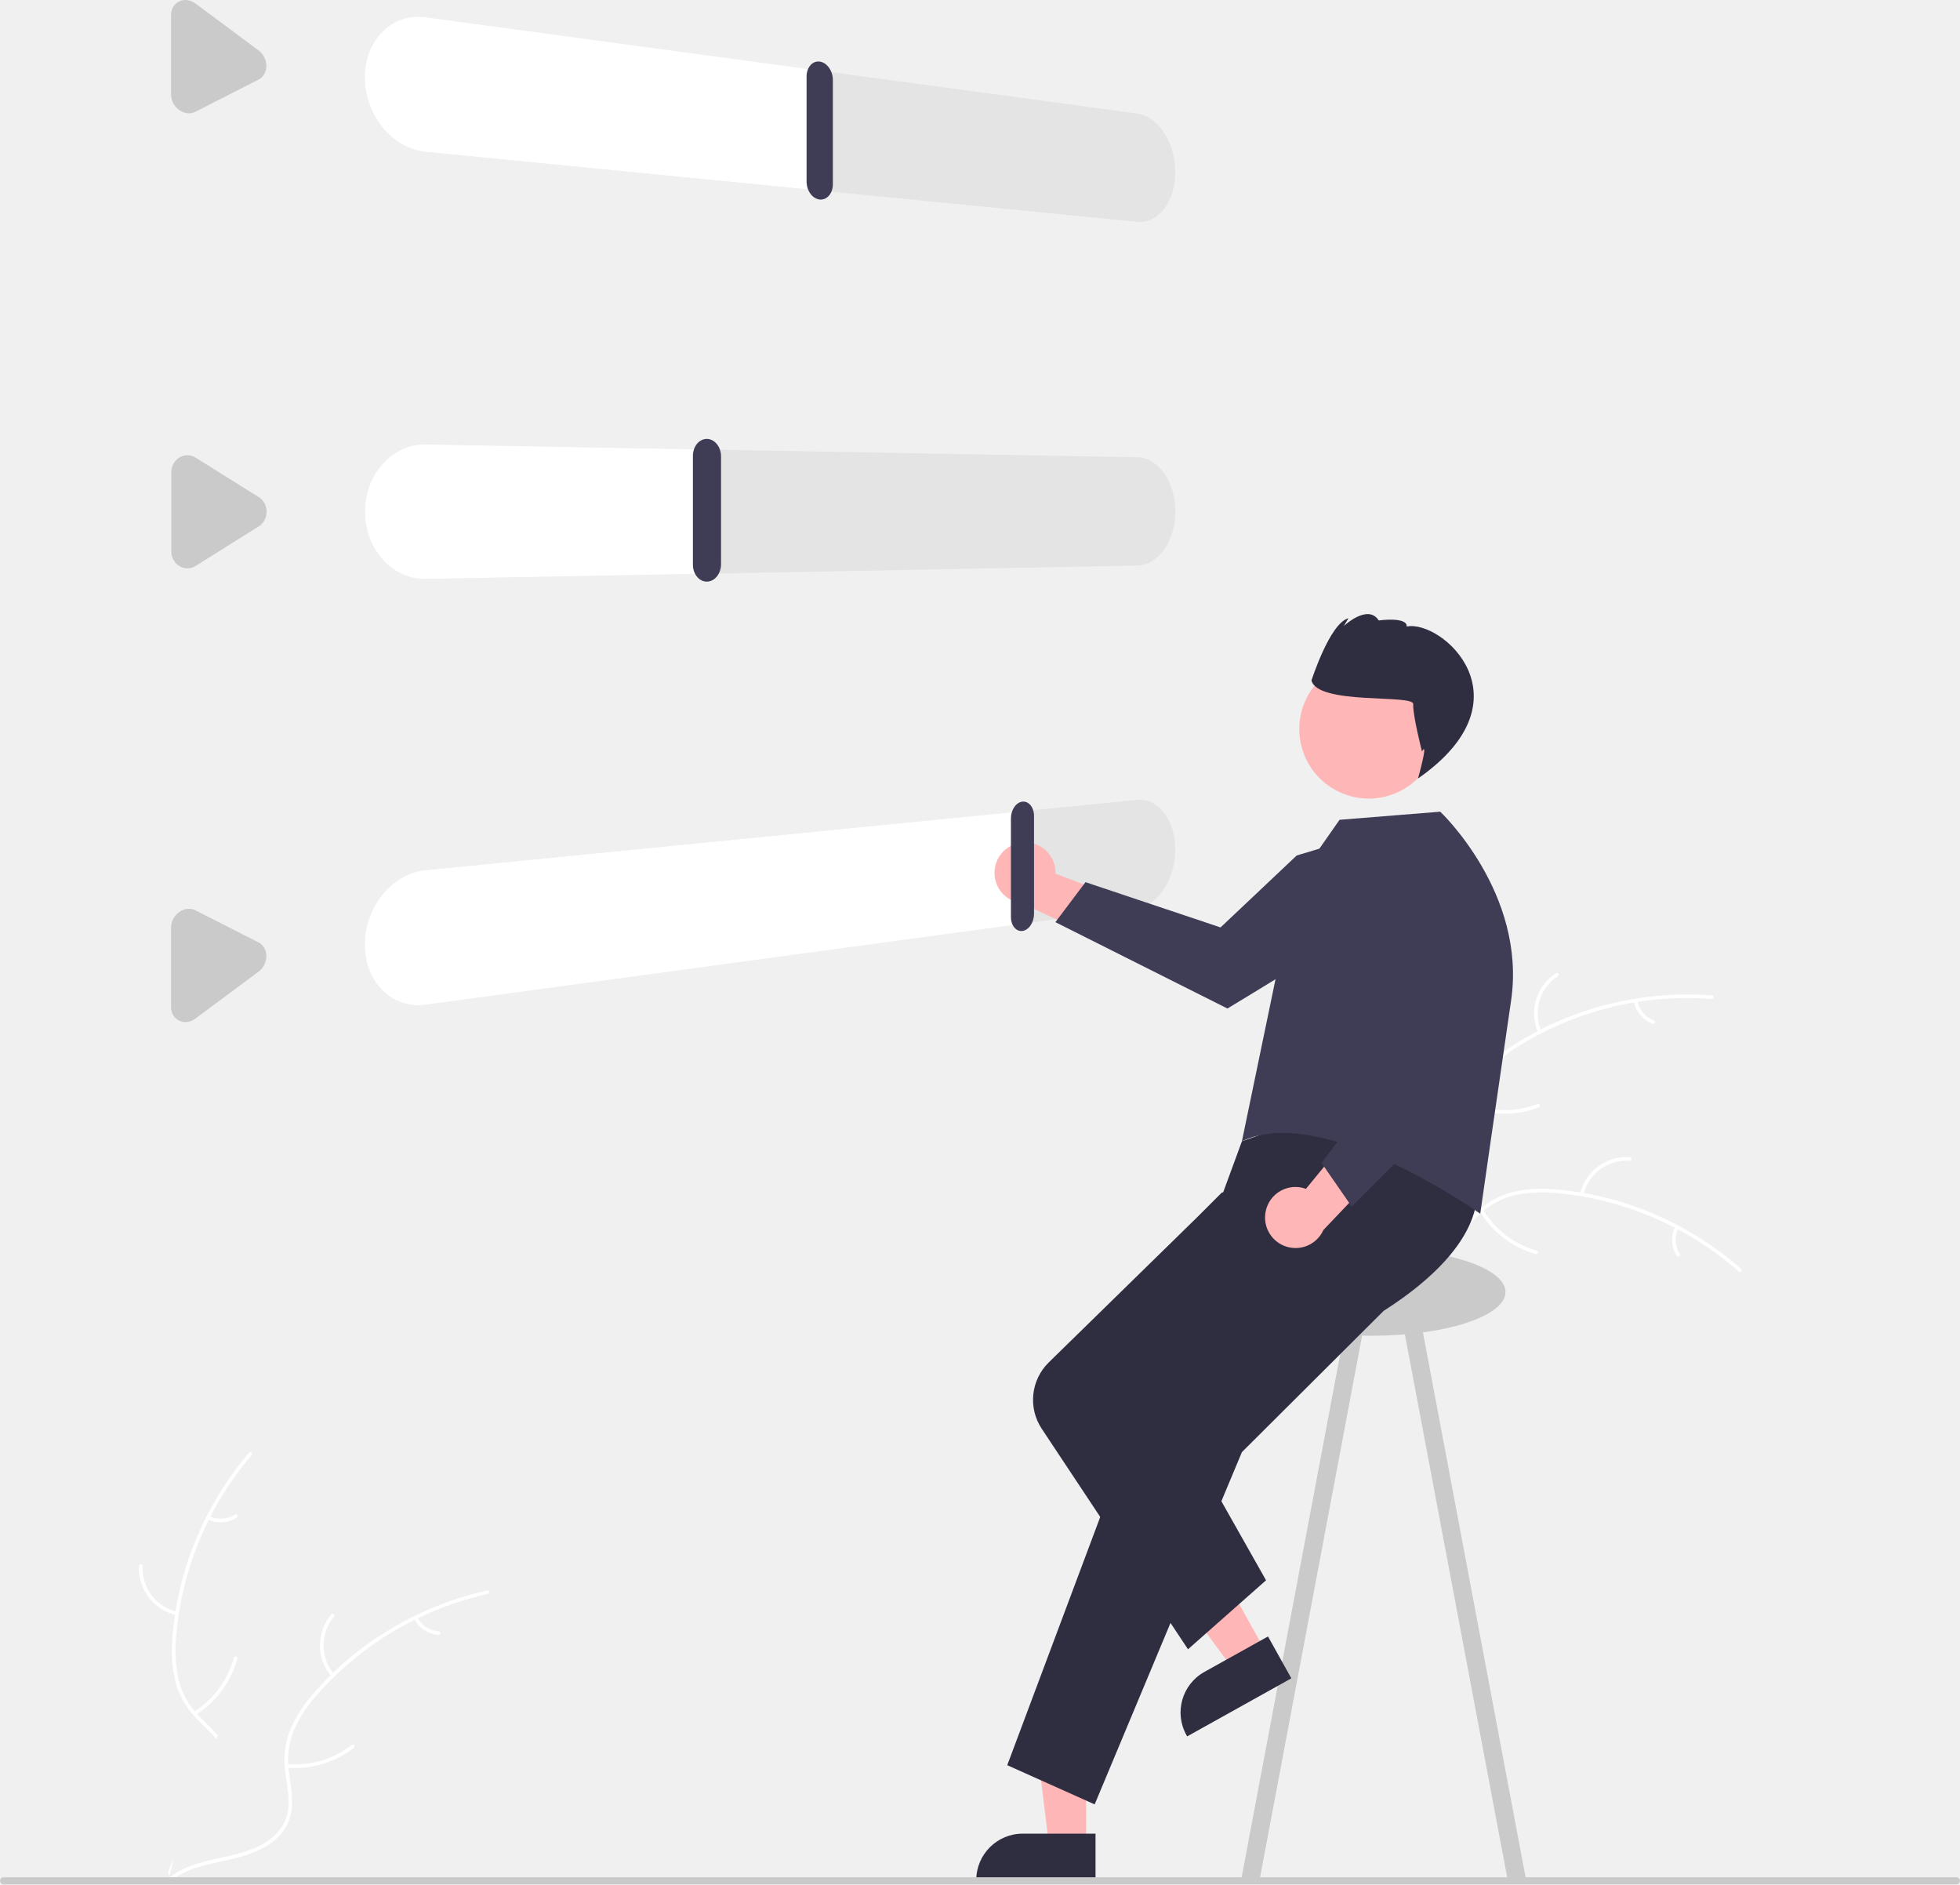
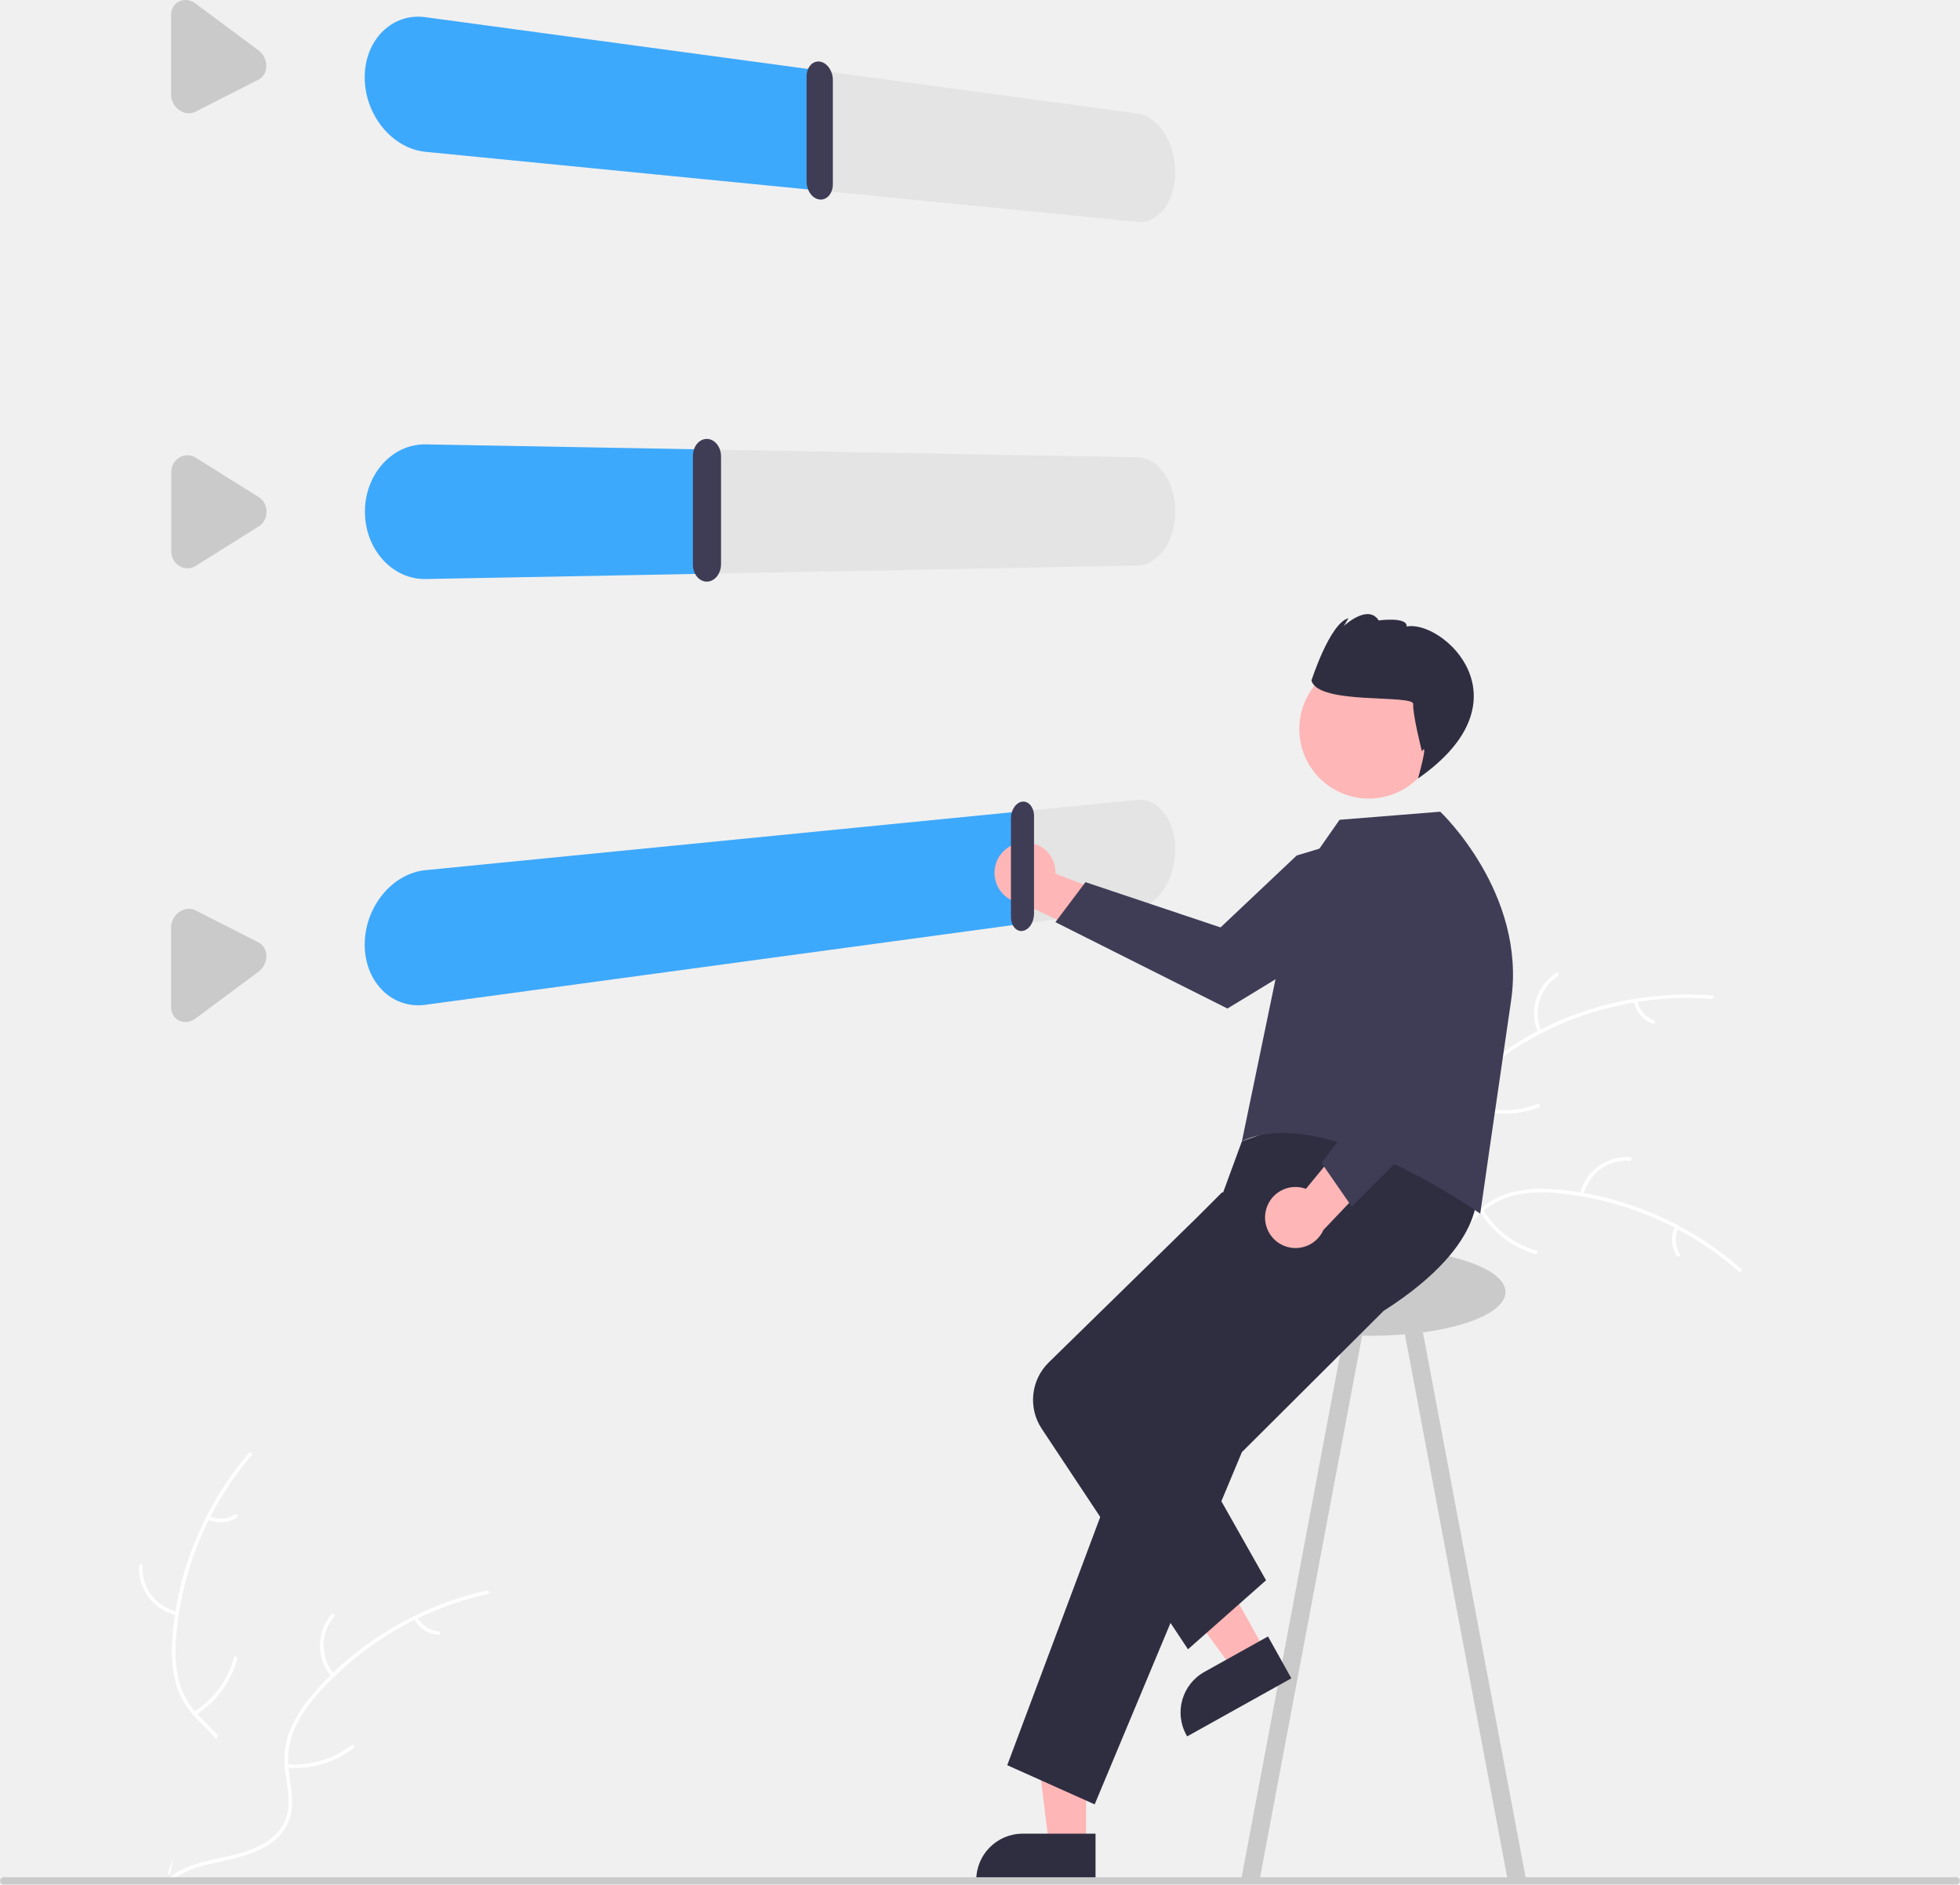
<svg xmlns="http://www.w3.org/2000/svg" id="bc457e6d-8992-4eba-9feb-a168cf120bbe" data-name="Layer 1" width="649.675" height="624.542" viewBox="0 0 649.675 624.542">
  <path d="M766.197,469.757c23.206-13.572,54.13-16.408,76.483-1.473a123.863,123.863,0,0,0-67.544,51.668c-6.025,9.53-11.734,20.757-22.434,24.311-6.658,2.212-14.089.848-20.41-2.194-6.321-3.043-11.741-7.64-17.084-12.187l-1.706-.394C726.412,505.908,742.991,483.329,766.197,469.757Z" transform="translate(-275.1623 -137.7292)" fill="#f0f0f0" />
  <path d="M842.433,468.791a105.87,105.87,0,0,0-63.317,15.293,45.591,45.591,0,0,0-11.024,9.084,26.148,26.148,0,0,0-5.683,12.534c-.777,4.285-1.076,8.758-2.882,12.779a16.011,16.011,0,0,1-9.907,8.562c-5.344,1.756-10.999,1.487-16.521,1.031-6.131-.505-12.491-1.128-18.361,1.154-.711.276-1.099-.843-.388-1.119,10.213-3.97,21.168.513,31.657-1.375,4.894-.881,9.553-3.243,11.967-7.772,2.111-3.961,2.423-8.573,3.173-12.918a27.902,27.902,0,0,1,5.1-12.462,42.148,42.148,0,0,1,10.634-9.475,102.713,102.713,0,0,1,29.35-13.004,107.747,107.747,0,0,1,36.432-3.473c.758.058.524,1.22-.23,1.163Z" transform="translate(-275.1623 -137.7292)" fill="#fff" />
  <path d="M785.005,479.981a15.884,15.884,0,0,1,5.871-19.712c.64-.414,1.313.562.672.976a14.708,14.708,0,0,0-5.424,18.348c.311.696-.811,1.081-1.119.388Z" transform="translate(-275.1623 -137.7292)" fill="#fff" />
  <path d="M762.517,503.477a30.615,30.615,0,0,0,22.311.148c.712-.274,1.1.846.388,1.119a31.844,31.844,0,0,1-23.216-.201c-.709-.285-.188-1.35.517-1.066Z" transform="translate(-275.1623 -137.7292)" fill="#fff" />
  <path d="M817.863,469.43a8.991,8.991,0,0,0,5.52,6.505c.712.276.191,1.34-.517,1.066a10.075,10.075,0,0,1-6.122-7.183.612.612,0,0,1,.365-.754.595.595,0,0,1,.754.365Z" transform="translate(-275.1623 -137.7292)" fill="#fff" />
  <path d="M851.946,558.833c-.449-.16-.899-.319-1.357-.473a118.408,118.408,0,0,0-18.586-4.845c-.487-.093-.982-.181-1.471-.26a124.827,124.827,0,0,0-45.946,1.011,121.223,121.223,0,0,0-17.68,5.163c-7.946,2.993-16.324,6.87-24.553,7.058a20.795,20.795,0,0,1-2.573-.072L713.153,531.601c-.021-.109-.05-.213-.071-.323l-1.127-1.341c.289-.132.591-.264.88-.396.167-.078.341-.147.508-.225.113-.049.227-.098.327-.149.038-.017.076-.033.105-.043.1-.051.197-.088.289-.132q2.534-1.107,5.092-2.182c.008-.006.008-.006.022-.004,13.008-5.429,26.583-9.819,40.393-12.009.416-.066.839-.138,1.266-.188a115.674,115.674,0,0,1,18.83-1.322,102.261,102.261,0,0,1,10.325.677,85.037,85.037,0,0,1,25.589,7.219c16.143,7.444,29.726,19.969,35.905,36.393C851.644,557.994,851.796,558.407,851.946,558.833Z" transform="translate(-275.1623 -137.7292)" fill="#f0f0f0" />
  <path d="M851.444,559.093A105.87,105.87,0,0,0,791.682,533.182a45.591,45.591,0,0,0-14.271.616,26.149,26.149,0,0,0-12.083,6.586c-3.2,2.953-6.132,6.345-9.995,8.468a16.011,16.011,0,0,1-13.065.872c-5.324-1.815-9.678-5.435-13.812-9.123-4.591-4.095-9.294-8.421-15.355-10.133-.734-.207-.369-1.335.364-1.128,10.545,2.979,16.592,13.154,26.104,17.961,4.438,2.243,9.58,3.162,14.234.999,4.07-1.892,7.096-5.386,10.311-8.404a27.903,27.903,0,0,1,11.575-6.88,42.148,42.148,0,0,1,14.195-1.163,102.713,102.713,0,0,1,31.264,7.288,107.747,107.747,0,0,1,31.18,19.161c.571.503-.316,1.29-.883.79Z" transform="translate(-275.1623 -137.7292)" fill="#fff" />
  <path d="M798.854,533.452a15.884,15.884,0,0,1,16.556-12.204.593.593,0,0,1-.051,1.184,14.708,14.708,0,0,0-15.377,11.384c-.171.743-1.298.375-1.128-.364Z" transform="translate(-275.1623 -137.7292)" fill="#fff" />
  <path d="M766.753,538.674a30.615,30.615,0,0,0,17.725,13.55c.734.21.369,1.337-.364,1.128a31.844,31.844,0,0,1-18.416-14.138c-.394-.654.663-1.191,1.055-.54Z" transform="translate(-275.1623 -137.7292)" fill="#fff" />
  <path d="M831.442,544.811a8.991,8.991,0,0,0,.491,8.517c.402.649-.655,1.185-1.055.54a10.075,10.075,0,0,1-.564-9.421.612.612,0,0,1,.746-.382.595.595,0,0,1,.382.746Z" transform="translate(-275.1623 -137.7292)" fill="#fff" />
  <path d="M314.35,682.2c2.723-26.745,18.667-53.393,43.91-62.639a123.863,123.863,0,0,0,1.901,85.019c4.144,10.486,9.845,21.717,6.406,32.454-2.14,6.681-7.623,11.879-13.808,15.19-6.185,3.311-13.094,4.978-19.917,6.612l-1.324,1.146C320.087,735.649,311.627,708.945,314.35,682.2Z" transform="translate(-275.1623 -137.7292)" fill="#f0f0f0" />
  <path d="M358.523,620.059A105.87,105.87,0,0,0,333.538,680.214a45.591,45.591,0,0,0,.836,14.26,26.148,26.148,0,0,0,6.772,11.98c3.002,3.154,6.439,6.034,8.622,9.863a16.011,16.011,0,0,1,1.073,13.05c-1.733,5.351-5.285,9.76-8.909,13.951-4.023,4.653-8.276,9.423-9.895,15.51-.196.737-1.329.39-1.133-.346,2.816-10.589,12.897-16.793,17.556-26.378,2.174-4.473,3.014-9.627.779-14.248-1.954-4.04-5.495-7.012-8.563-10.18a27.902,27.902,0,0,1-7.058-11.467,42.148,42.148,0,0,1-1.382-14.175,102.712,102.712,0,0,1,6.804-31.373,107.747,107.747,0,0,1,18.678-31.472c.494-.578,1.294.296.804.871Z" transform="translate(-275.1623 -137.7292)" fill="#fff" />
  <path d="M333.697,673.038a15.884,15.884,0,0,1-12.458-16.365.593.593,0,0,1,1.185.033,14.708,14.708,0,0,0,11.62,15.2c.745.16.395,1.292-.346,1.133Z" transform="translate(-275.1623 -137.7292)" fill="#fff" />
  <path d="M339.414,705.055a30.615,30.615,0,0,0,13.275-17.932c.199-.737,1.332-.39,1.133.346a31.844,31.844,0,0,1-13.852,18.632c-.648.404-1.201-.644-.556-1.046Z" transform="translate(-275.1623 -137.7292)" fill="#fff" />
  <path d="M344.551,640.279a8.991,8.991,0,0,0,8.509-.622c.643-.412,1.195.637.556,1.046a10.075,10.075,0,0,1-9.411.709.612.612,0,0,1-.393-.74.595.595,0,0,1,.74-.393Z" transform="translate(-275.1623 -137.7292)" fill="#fff" />
  <path d="M436.855,665.471c-.394.269-.788.538-1.182.817a118.407,118.407,0,0,0-14.873,12.154c-.363.338-.725.686-1.077,1.034a124.827,124.827,0,0,0-26.276,37.705,121.223,121.223,0,0,0-6.256,17.324c-2.268,8.183-4.077,17.235-8.778,23.991a20.795,20.795,0,0,1-1.575,2.036l-43.819.976c-.101-.048-.202-.086-.303-.133l-1.748.119c.063-.311.136-.633.199-.945.036-.181.082-.362.118-.543.027-.121.055-.241.072-.352.009-.04.018-.08.027-.111.018-.11.046-.211.063-.311q.6-2.699,1.24-5.399c-0-.01-0-.01.009-.02,3.286-13.707,7.745-27.259,14.119-39.704.192-.374.383-.759.595-1.134A115.674,115.674,0,0,1,357.448,696.988a102.261,102.261,0,0,1,6.635-7.94A85.037,85.037,0,0,1,385.002,672.638c15.531-8.648,33.656-12.233,50.565-7.538C435.999,665.22,436.423,665.341,436.855,665.471Z" transform="translate(-275.1623 -137.7292)" fill="#f0f0f0" />
  <path d="M436.769,666.03a105.87,105.87,0,0,0-56.167,32.988,45.592,45.592,0,0,0-7.918,11.889,26.149,26.149,0,0,0-1.806,13.643c.498,4.326,1.508,8.694.946,13.066a16.011,16.011,0,0,1-7,11.066c-4.605,3.229-10.096,4.611-15.513,5.776-6.014,1.293-12.282,2.541-17.238,6.426-.601.471-1.296-.489-.696-.959,8.624-6.759,20.408-5.644,29.899-10.492,4.429-2.262,8.203-5.872,9.2-10.907.872-4.402-.166-8.907-.708-13.283a27.902,27.902,0,0,1,1.269-13.406,42.148,42.148,0,0,1,7.431-12.15,102.713,102.713,0,0,1,24.322-20.953,107.747,107.747,0,0,1,33.862-13.883c.743-.165.855,1.016.117,1.179Z" transform="translate(-275.1623 -137.7292)" fill="#fff" />
  <path d="M385.05,693.384a15.884,15.884,0,0,1-.094-20.568c.493-.582,1.42.157.926.739a14.708,14.708,0,0,0,.127,19.132c.499.576-.463,1.269-.959.696Z" transform="translate(-275.1623 -137.7292)" fill="#fff" />
  <path d="M370.337,722.389a30.615,30.615,0,0,0,21.396-6.325c.602-.469,1.298.491.696.959a31.844,31.844,0,0,1-22.278,6.537c-.761-.067-.571-1.237.186-1.17Z" transform="translate(-275.1623 -137.7292)" fill="#fff" />
  <path d="M413.44,673.762a8.991,8.991,0,0,0,7.168,4.626c.761.058.571,1.228-.186,1.17a10.075,10.075,0,0,1-7.941-5.1.612.612,0,0,1,.131-.827.595.595,0,0,1,.827.131Z" transform="translate(-275.1623 -137.7292)" fill="#fff" />
  <g id="a319387a-1074-4617-a9d7-8c11a1aba957" data-name="Group 1">
    <path id="a64f6941-3d46-45f6-b9a5-e3f4c7441463" data-name="Path 1" d="M652.068,211.239l-235.885-23.202a19.356,19.356,0,0,1-7.747-2.529,23.475,23.475,0,0,1-6.407-5.48,26.432,26.432,0,0,1-5.97-16.648,24.494,24.494,0,0,1,.393-4.409,22.071,22.071,0,0,1,1.153-4.079,20.066,20.066,0,0,1,1.872-3.648,18.693,18.693,0,0,1,2.549-3.12,17.388,17.388,0,0,1,3.084-2.421,16.345,16.345,0,0,1,7.171-2.371,17.581,17.581,0,0,1,3.9.1l235.887,31.908a10.9,10.9,0,0,1,4.959,2.077,16.391,16.391,0,0,1,4.017,4.352,22.493,22.493,0,0,1,2.692,5.987,25.378,25.378,0,0,1,.984,7.011,24.548,24.548,0,0,1-.24,3.454,21.703,21.703,0,0,1-.706,3.222,18.666,18.666,0,0,1-1.151,2.92,15.784,15.784,0,0,1-1.577,2.547,12.858,12.858,0,0,1-1.925,2.037,10.412,10.412,0,0,1-2.173,1.42,9.054,9.054,0,0,1-4.881.871Z" transform="translate(-275.1623 -137.7292)" fill="#e4e4e4" />
-     <path id="f573f903-41a4-475b-90ae-b1e8d0598757" data-name="Path 2" d="M547.224,200.927l-131.041-12.89a19.356,19.356,0,0,1-7.747-2.529,23.475,23.475,0,0,1-6.407-5.48,26.432,26.432,0,0,1-5.97-16.648,24.494,24.494,0,0,1,.393-4.409,22.071,22.071,0,0,1,1.153-4.079,20.066,20.066,0,0,1,1.872-3.648,18.693,18.693,0,0,1,2.549-3.12,17.388,17.388,0,0,1,3.084-2.421,16.345,16.345,0,0,1,7.171-2.371,17.581,17.581,0,0,1,3.9.1l131.04,17.729Z" transform="translate(-275.1623 -137.7292)" fill="#ffffff" />
+     <path id="f573f903-41a4-475b-90ae-b1e8d0598757" data-name="Path 2" d="M547.224,200.927l-131.041-12.89a19.356,19.356,0,0,1-7.747-2.529,23.475,23.475,0,0,1-6.407-5.48,26.432,26.432,0,0,1-5.97-16.648,24.494,24.494,0,0,1,.393-4.409,22.071,22.071,0,0,1,1.153-4.079,20.066,20.066,0,0,1,1.872-3.648,18.693,18.693,0,0,1,2.549-3.12,17.388,17.388,0,0,1,3.084-2.421,16.345,16.345,0,0,1,7.171-2.371,17.581,17.581,0,0,1,3.9.1l131.04,17.729Z" transform="translate(-275.1623 -137.7292)" fill="#3da9fc" />
    <path id="b9dc6a73-2ff5-489e-a572-426ec7a03266" data-name="Path 3" d="M546.889,203.856a3.866,3.866,0,0,1-1.7-.6,5.177,5.177,0,0,1-1.386-1.313,6.526,6.526,0,0,1-.94-1.847,7.057,7.057,0,0,1-.346-2.182v-34.846a6.323,6.323,0,0,1,.345-2.1,4.88,4.88,0,0,1,.941-1.625,3.693,3.693,0,0,1,1.39-1,3.323,3.323,0,0,1,1.7-.2,4.007,4.007,0,0,1,1.69.666,5.458,5.458,0,0,1,1.374,1.37,6.8,6.8,0,0,1,.928,1.87,7.163,7.163,0,0,1,.34,2.177v34.565a6.425,6.425,0,0,1-.34,2.1,5.1,5.1,0,0,1-.928,1.652,3.879,3.879,0,0,1-1.378,1.045A3.365,3.365,0,0,1,546.889,203.856Z" transform="translate(-275.1623 -137.7292)" fill="#3f3d56" />
    <path id="b44bc342-b83f-44d8-9fe9-a8f7383873d1" data-name="Path 4" d="M337.269,175.253a5.175,5.175,0,0,1-.693-.119,5.475,5.475,0,0,1-.687-.216,5.837,5.837,0,0,1-.672-.311,6.249,6.249,0,0,1-.65-.406,6.47,6.47,0,0,1-2.526-3.715,6.353,6.353,0,0,1-.185-1.525v-26.166a5.835,5.835,0,0,1,.185-1.479,5.077,5.077,0,0,1,.535-1.3,4.6,4.6,0,0,1,1.992-1.825,4.708,4.708,0,0,1,1.321-.407,4.9,4.9,0,0,1,1.38-.012,5.428,5.428,0,0,1,1.377.374,6.2,6.2,0,0,1,1.312.75l20.898,15.525a6.391,6.391,0,0,1,1.02.948,6.463,6.463,0,0,1,1.311,2.4,6.385,6.385,0,0,1,.245,1.361.87.87,0,0,0,.007.11.435.435,0,0,1,0,.11v.221a5.857,5.857,0,0,1-.176,1.445,5.11,5.11,0,0,1-.51,1.273,4.647,4.647,0,0,1-.815,1.05,4.542,4.542,0,0,1-1.082.776l-20.9,10.641a4.82,4.82,0,0,1-.645.271,4.771,4.771,0,0,1-.668.173,4.82,4.82,0,0,1-.684.075A4.948,4.948,0,0,1,337.269,175.253Z" transform="translate(-275.1623 -137.7292)" fill="#cacaca" />
  </g>
  <g id="ed5e4939-ca06-4842-8bf9-38ff7399ab22" data-name="Group 2">
    <path id="ad4c3588-958a-44e3-8958-86383ba49959" data-name="Path 5" d="M652.114,325.174l-235.86,4.448a17.751,17.751,0,0,1-7.746-1.621,19.823,19.823,0,0,1-6.407-4.729,22.654,22.654,0,0,1-4.361-7.141,24.918,24.918,0,0,1,0-17.613,22.676,22.676,0,0,1,4.361-7.143,19.845,19.845,0,0,1,6.407-4.735,17.76,17.76,0,0,1,7.746-1.626l235.86,4.263a9.771,9.771,0,0,1,4.959,1.5,13.779,13.779,0,0,1,4.016,3.873,19.692,19.692,0,0,1,2.691,5.671,24.663,24.663,0,0,1,0,13.792,19.711,19.711,0,0,1-2.691,5.674,13.8,13.8,0,0,1-4.016,3.885A9.776,9.776,0,0,1,652.114,325.174Z" transform="translate(-275.1623 -137.7292)" fill="#e4e4e4" />
-     <path id="b33bc1e4-6ad7-49be-b233-6aeb4dd08a7d" data-name="Path 6" d="M508.441,327.884l-92.187,1.738a17.751,17.751,0,0,1-7.746-1.621,19.823,19.823,0,0,1-6.407-4.729,22.654,22.654,0,0,1-4.361-7.141,24.613,24.613,0,0,1-1.608-8.806,25.265,25.265,0,0,1,.393-4.455,24.164,24.164,0,0,1,1.153-4.213,23.08,23.08,0,0,1,1.872-3.867,22.153,22.153,0,0,1,2.548-3.419,20.659,20.659,0,0,1,3.084-2.787,18.906,18.906,0,0,1,3.45-2.01,17.8,17.8,0,0,1,7.622-1.56l92.187,1.666Z" transform="translate(-275.1623 -137.7292)" fill="#ffffff" />
+     <path id="b33bc1e4-6ad7-49be-b233-6aeb4dd08a7d" data-name="Path 6" d="M508.441,327.884l-92.187,1.738a17.751,17.751,0,0,1-7.746-1.621,19.823,19.823,0,0,1-6.407-4.729,22.654,22.654,0,0,1-4.361-7.141,24.613,24.613,0,0,1-1.608-8.806,25.265,25.265,0,0,1,.393-4.455,24.164,24.164,0,0,1,1.153-4.213,23.08,23.08,0,0,1,1.872-3.867,22.153,22.153,0,0,1,2.548-3.419,20.659,20.659,0,0,1,3.084-2.787,18.906,18.906,0,0,1,3.45-2.01,17.8,17.8,0,0,1,7.622-1.56l92.187,1.666Z" transform="translate(-275.1623 -137.7292)" fill="#3da9fc" />
    <path id="f48897ce-ac32-418c-8d3c-67ca4382e4e0" data-name="Path 7" d="M509.518,330.491a3.878,3.878,0,0,1-1.816-.41,4.634,4.634,0,0,1-1.488-1.194,5.792,5.792,0,0,1-1.007-1.8,6.7,6.7,0,0,1-.37-2.214v-36.06a6.7,6.7,0,0,1,.37-2.216,5.79,5.79,0,0,1,1.007-1.8,4.633,4.633,0,0,1,1.488-1.19,3.878,3.878,0,0,1,1.816-.41,3.974,3.974,0,0,1,1.81.486,4.875,4.875,0,0,1,1.475,1.247,6.044,6.044,0,0,1,.993,1.822,6.81,6.81,0,0,1,.364,2.211v35.76a6.812,6.812,0,0,1-.364,2.211,6.046,6.046,0,0,1-.993,1.823,4.875,4.875,0,0,1-1.475,1.249A3.974,3.974,0,0,1,509.518,330.491Z" transform="translate(-275.1623 -137.7292)" fill="#3f3d56" />
    <path id="b8c06ef9-eeb4-4e99-947d-47e1efa9800c" data-name="Path 8" d="M337.349,326.088a5.007,5.007,0,0,1-1.38-.173,5.139,5.139,0,0,1-.672-.232,5.347,5.347,0,0,1-.649-.33,5.444,5.444,0,0,1-1.138-.9,5.5,5.5,0,0,1-.853-1.16,5.727,5.727,0,0,1-.535-1.36,6.085,6.085,0,0,1-.185-1.5v-26.166a6.087,6.087,0,0,1,.185-1.5,5.731,5.731,0,0,1,.535-1.358,5.417,5.417,0,0,1,1.992-2.059,5.256,5.256,0,0,1,1.321-.567,5.013,5.013,0,0,1,2.756.039,5.386,5.386,0,0,1,1.311.597l20.9,13.074.075.048.075.049.074.05.073.051a5.379,5.379,0,0,1,.913.836,5.506,5.506,0,0,1,.7,1.017,5.737,5.737,0,0,1,.463,1.161,6.038,6.038,0,0,1,.21,1.268v.365a6.1,6.1,0,0,1-.176,1.465,5.754,5.754,0,0,1-.51,1.332,5.5,5.5,0,0,1-.814,1.145,5.377,5.377,0,0,1-1.091.9l-20.892,13.097a5.486,5.486,0,0,1-.644.347,5.255,5.255,0,0,1-.668.251,5.101,5.101,0,0,1-.684.155A5.015,5.015,0,0,1,337.349,326.088Z" transform="translate(-275.1623 -137.7292)" fill="#cacaca" />
  </g>
  <path id="b462dce5-9b01-4b3d-8b91-2a1db41ed251" data-name="Path 9" d="M652.068,438.728l-235.885,32.007a16.668,16.668,0,0,1-14.155-4.7,19.371,19.371,0,0,1-4.362-6.631,23.126,23.126,0,0,1-1.607-8.615,26.439,26.439,0,0,1,5.97-16.65,23.489,23.489,0,0,1,6.407-5.483,19.364,19.364,0,0,1,7.747-2.532l235.885-23.294a9.038,9.038,0,0,1,4.959.916,11.607,11.607,0,0,1,4.017,3.412,17.163,17.163,0,0,1,2.692,5.357,23,23,0,0,1,.984,6.781,25.382,25.382,0,0,1-.984,7.011,22.5,22.5,0,0,1-2.692,5.988,16.4,16.4,0,0,1-4.017,4.354A10.9,10.9,0,0,1,652.068,438.728Z" transform="translate(-275.1623 -137.7292)" fill="#e4e4e4" />
-   <path id="aa3c64d8-5563-4d05-b78c-2abe85ac0fb1" data-name="Path 10" d="M614.978,443.76l-198.795,26.974a16.668,16.668,0,0,1-14.155-4.7,19.37,19.37,0,0,1-4.362-6.631,23.126,23.126,0,0,1-1.607-8.611,26.047,26.047,0,0,1,.393-4.5,26.332,26.332,0,0,1,5.574-12.157,24.599,24.599,0,0,1,3.084-3.143,22.152,22.152,0,0,1,3.449-2.417,20.131,20.131,0,0,1,3.721-1.636,18.723,18.723,0,0,1,3.9-.815l198.798-19.632Z" transform="translate(-275.1623 -137.7292)" fill="#ffffff" />
+   <path id="aa3c64d8-5563-4d05-b78c-2abe85ac0fb1" data-name="Path 10" d="M614.978,443.76l-198.795,26.974a16.668,16.668,0,0,1-14.155-4.7,19.37,19.37,0,0,1-4.362-6.631,23.126,23.126,0,0,1-1.607-8.611,26.047,26.047,0,0,1,.393-4.5,26.332,26.332,0,0,1,5.574-12.157,24.599,24.599,0,0,1,3.084-3.143,22.152,22.152,0,0,1,3.449-2.417,20.131,20.131,0,0,1,3.721-1.636,18.723,18.723,0,0,1,3.9-.815l198.798-19.632Z" transform="translate(-275.1623 -137.7292)" fill="#3da9fc" />
  <path id="b26b52bd-87f8-4a7b-abf9-07c8514958b4" data-name="Path 12" d="M337.268,476.42a5,5,0,0,1-.693.043,4.806,4.806,0,0,1-.686-.054,4.7,4.7,0,0,1-1.321-.407,4.6,4.6,0,0,1-1.992-1.829,5.075,5.075,0,0,1-.535-1.3,5.833,5.833,0,0,1-.185-1.473v-26.17a6.353,6.353,0,0,1,.185-1.522,6.477,6.477,0,0,1,2.527-3.716,6.034,6.034,0,0,1,1.321-.717,5.332,5.332,0,0,1,1.38-.335,4.888,4.888,0,0,1,1.377.052,4.773,4.773,0,0,1,1.31.443l20.9,10.633.076.039.075.041.074.042.073.043a4.523,4.523,0,0,1,.87.686,4.646,4.646,0,0,1,.678.872,5.012,5.012,0,0,1,.469,1.029,5.576,5.576,0,0,1,.244,1.157q.008.078.014.156t.01.158q0,.079.006.159a1.082,1.082,0,0,1,0,.161,6.363,6.363,0,0,1-.176,1.486,6.467,6.467,0,0,1-1.313,2.634,6.387,6.387,0,0,1-1.1,1.031l-20.9,15.533a6.43,6.43,0,0,1-.645.422,5.981,5.981,0,0,1-.668.329,5.594,5.594,0,0,1-.684.235A5.271,5.271,0,0,1,337.268,476.42Z" transform="translate(-275.1623 -137.7292)" fill="#cacaca" />
  <path d="M613.544,416.989a10.056,10.056,0,0,1,11.484,10.289l33.35,12.837-15.109,10.795L613.915,437.066a10.11,10.11,0,0,1-.371-20.076Z" transform="translate(-275.1623 -137.7292)" fill="#ffb6b6" />
  <path d="M740.172,410.688l5.642,10.258a29.456,29.456,0,0,1-9.999,16.609c-8.638,7.285-53.804,34.418-53.804,34.418l-57.02-28.625,9.975-13.255L679.732,445.095l25.254-23.847Z" transform="translate(-275.1623 -137.7292)" fill="#3f3d56" />
  <rect x="757.181" y="570.432" width="6" height="192" transform="translate(-385.4183 14.55667) rotate(-10.67092)" fill="#cacaca" />
  <rect x="704.39" y="570.432" width="6" height="192" transform="translate(1003.984 1314.597) rotate(-169.3291)" fill="#cacaca" />
  <ellipse cx="454.519" cy="428.197" rx="44.5" ry="14.5" fill="#cacaca" />
  <polygon points="360.004 611.715 347.744 611.714 341.912 564.426 360.006 564.427 360.004 611.715" fill="#ffb6b6" />
  <path d="M638.293,761.328l-39.531-.001v-.5a15.387,15.387,0,0,1,15.386-15.386h.001l24.144.001Z" transform="translate(-275.1623 -137.7292)" fill="#2f2e41" />
  <polygon points="419.518 547.373 408.809 553.342 380.689 514.878 396.494 506.068 419.518 547.373" fill="#ffb6b6" />
  <path d="M703.197,693.959l-34.529,19.247-.243-.437a15.387,15.387,0,0,1,5.947-20.931l.001-0,21.089-11.755Z" transform="translate(-275.1623 -137.7292)" fill="#2f2e41" />
  <path d="M764.314,530.476s5.944,18.417-30.528,41.709L686.814,618.99,638.007,735.739,609.031,722.749l44.56-118.942,26.058-45.624.756-24.756,6.409-17.451,46.5-16.5Z" transform="translate(-275.1623 -137.7292)" fill="#2f2e41" />
  <path d="M668.943,684.337l-48.48-73.091a17.36,17.36,0,0,1,2.325-21.98l49.086-48.016,8.323-8.323h18.624l-8.733,32.221-30.297,34.343,35.024,61.978Z" transform="translate(-275.1623 -137.7292)" fill="#2f2e41" />
  <path d="M704.573,430.333l14.608-20.906,33.379-2.685s28.695,27.036,23.475,62.635-10.221,70.599-10.221,70.599-52-37-79-24Z" transform="translate(-275.1623 -137.7292)" fill="#3f3d56" />
  <path d="M694.656,539.4a10.056,10.056,0,0,1,13.38-7.663l22.679-27.616,5.492,17.739L713.829,545.365a10.11,10.11,0,0,1-19.173-5.965Z" transform="translate(-275.1623 -137.7292)" fill="#ffb6b6" />
  <path d="M723.207,537.605l-9.989-14.428L741.583,485.358l-14.612-31.311,1.064-37.244,12.074-2.23.15.075a29.676,29.676,0,0,1,12.859,14.979c3.012,7.53,9.736,35.799,13.477,51.979a18.861,18.861,0,0,1-5.072,17.684Z" transform="translate(-275.1623 -137.7292)" fill="#3f3d56" />
  <circle cx="728.872" cy="379.36" r="23.034" transform="translate(-244.8233 674.3195) rotate(-59.27099)" fill="#ffb6b6" />
  <path d="M743.598,371.089c-.244,3.345,2.893,15.678,2.893,15.678,2.299-3.867-1.312,8.985-1.312,8.985,37.73-26.3,7.918-52.723-3.744-50.375.243-3.345-9.268-2.02-9.268-2.02-3.624-5.644-11.567,1.848-11.567,1.848l1.533-2.578c-6.166,1.568-12.261,20.627-12.261,20.627C711.963,371.476,743.841,367.745,743.598,371.089Z" transform="translate(-275.1623 -137.7292)" fill="#2f2e41" />
  <path id="ac880d58-80e8-403c-adcc-ec282a435c95" data-name="Path 11" d="M614.094,446.262a2.762,2.762,0,0,1-1.491-.2,3.3,3.3,0,0,1-1.221-.942,4.705,4.705,0,0,1-.83-1.533,6.311,6.311,0,0,1-.3-1.973v-32.663a7,7,0,0,1,.3-2.044,6.232,6.232,0,0,1,.83-1.726,4.646,4.646,0,0,1,1.222-1.227,3.243,3.243,0,0,1,1.49-.549,2.8,2.8,0,0,1,1.486.263,3.475,3.475,0,0,1,1.212.988,4.916,4.916,0,0,1,.816,1.555,6.409,6.409,0,0,1,.3,1.969v32.416a7.1,7.1,0,0,1-.3,2.039,6.48,6.48,0,0,1-.816,1.746,4.9,4.9,0,0,1-1.212,1.27A3.368,3.368,0,0,1,614.094,446.262Z" transform="translate(-275.1623 -137.7292)" fill="#3f3d56" />
  <path d="M923.647,762.271H276.353a1.191,1.191,0,0,1,0-2.381H923.647a1.191,1.191,0,0,1,0,2.381Z" transform="translate(-275.1623 -137.7292)" fill="#cacaca" />
</svg>
